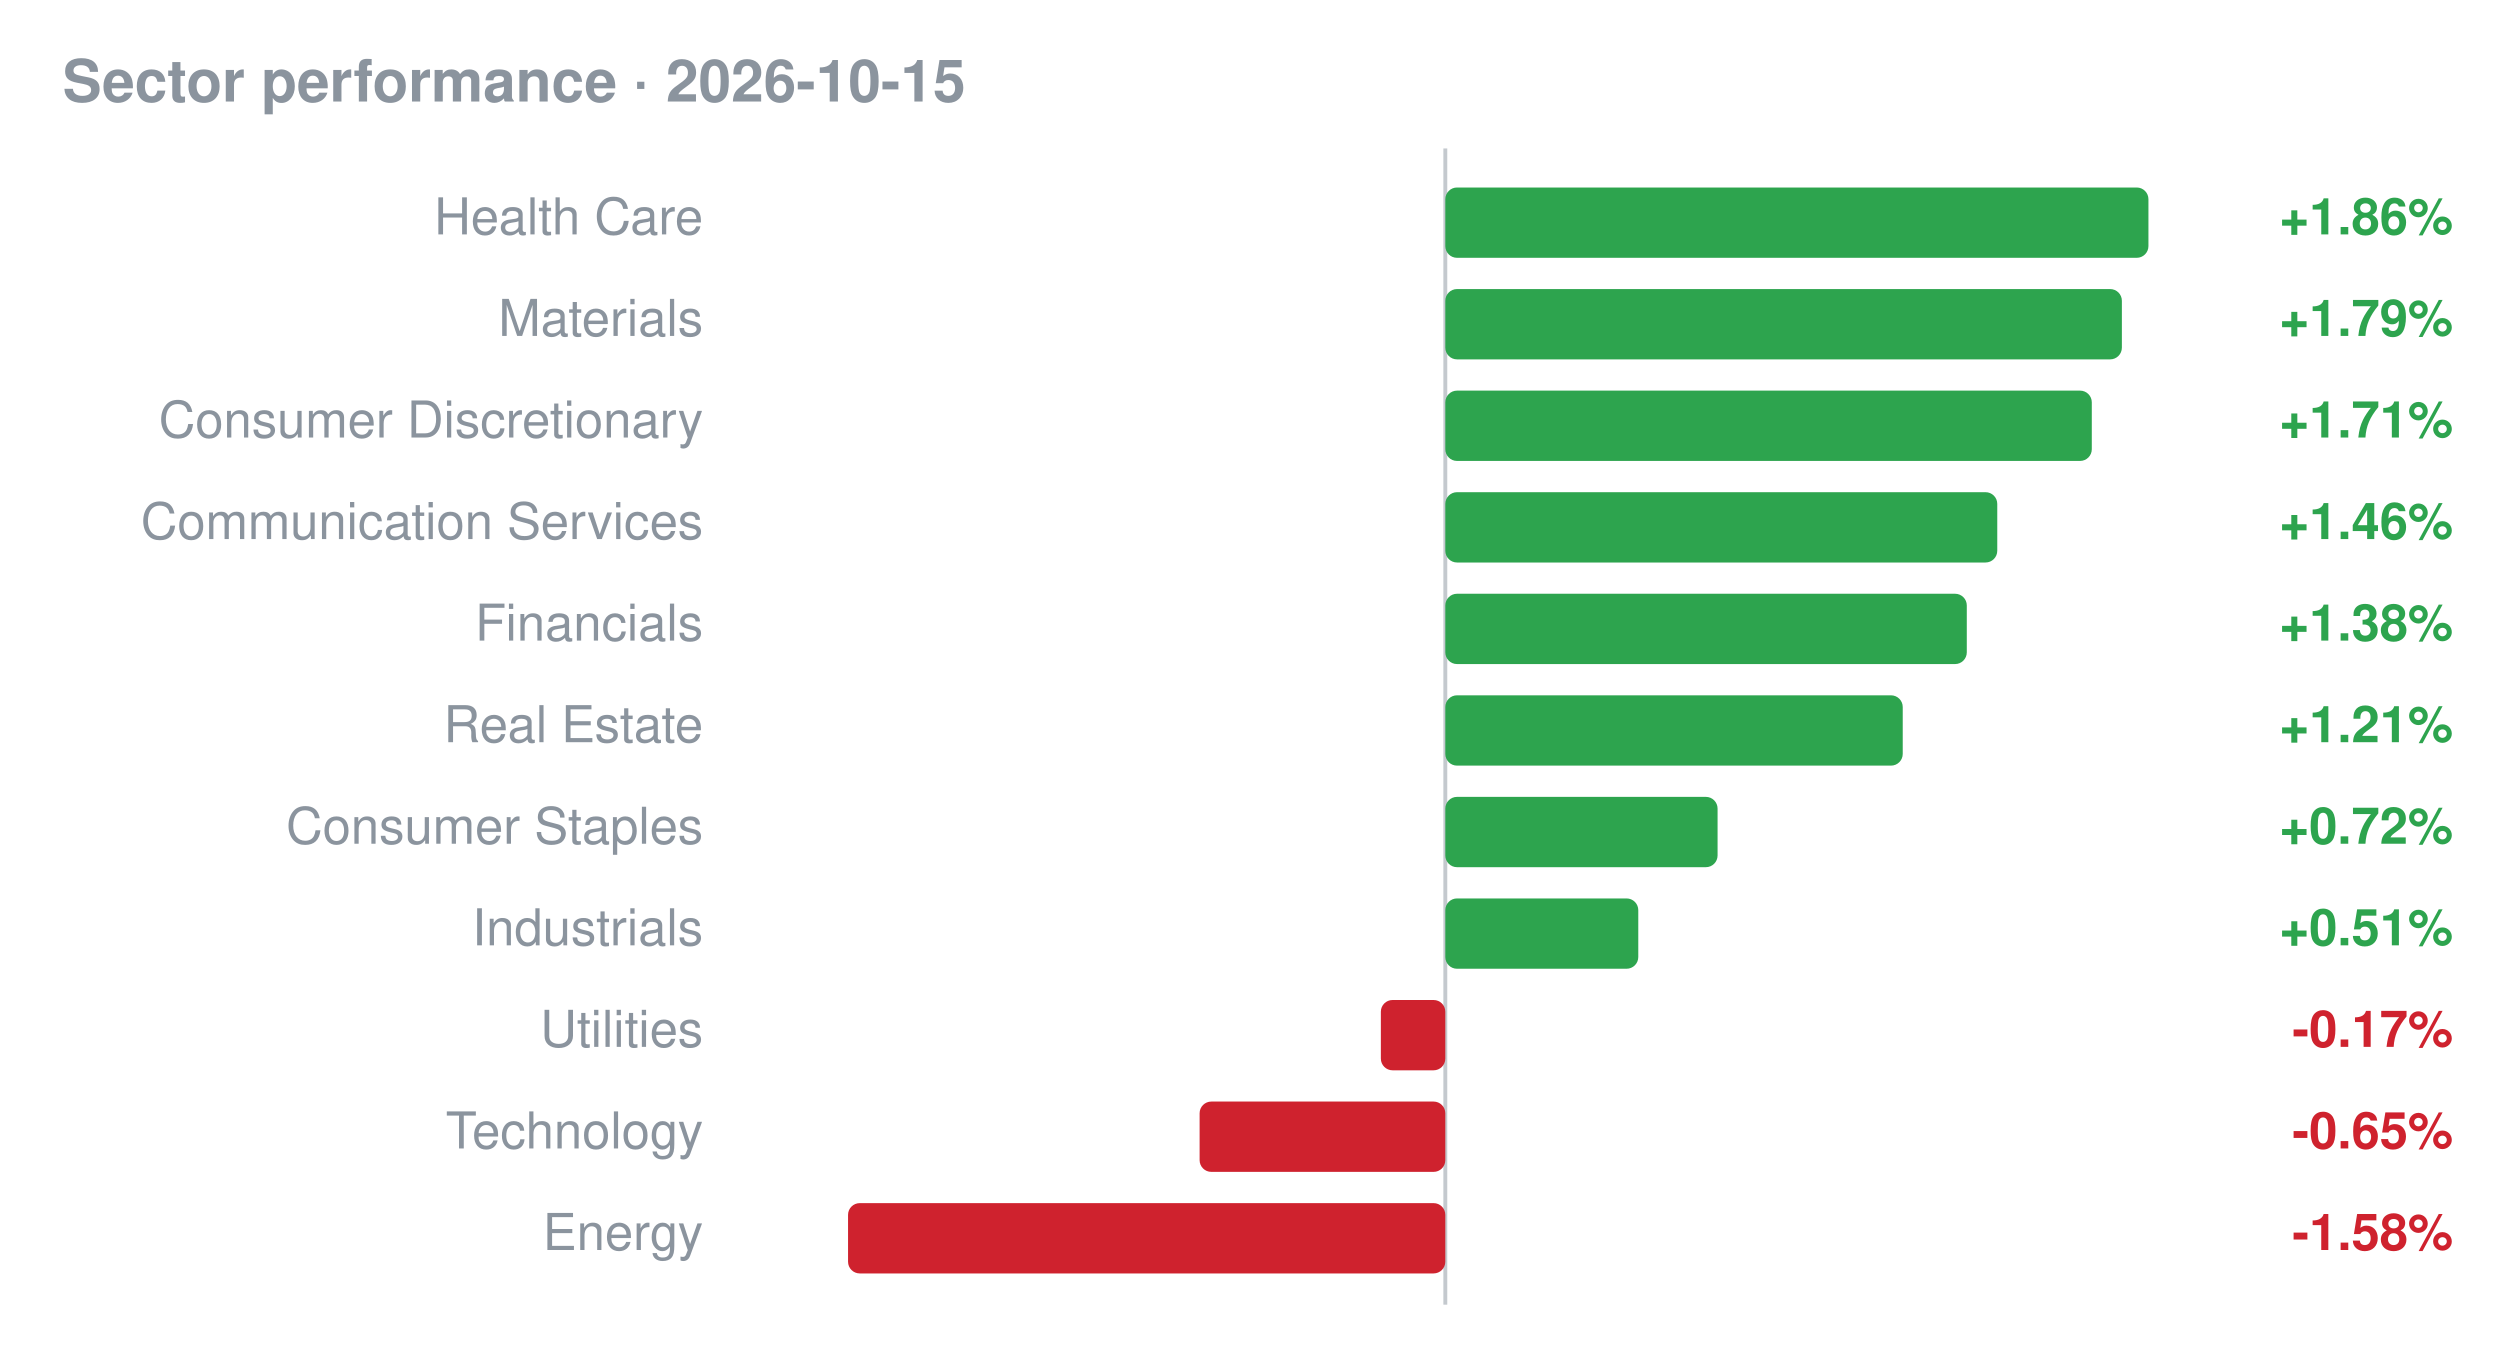
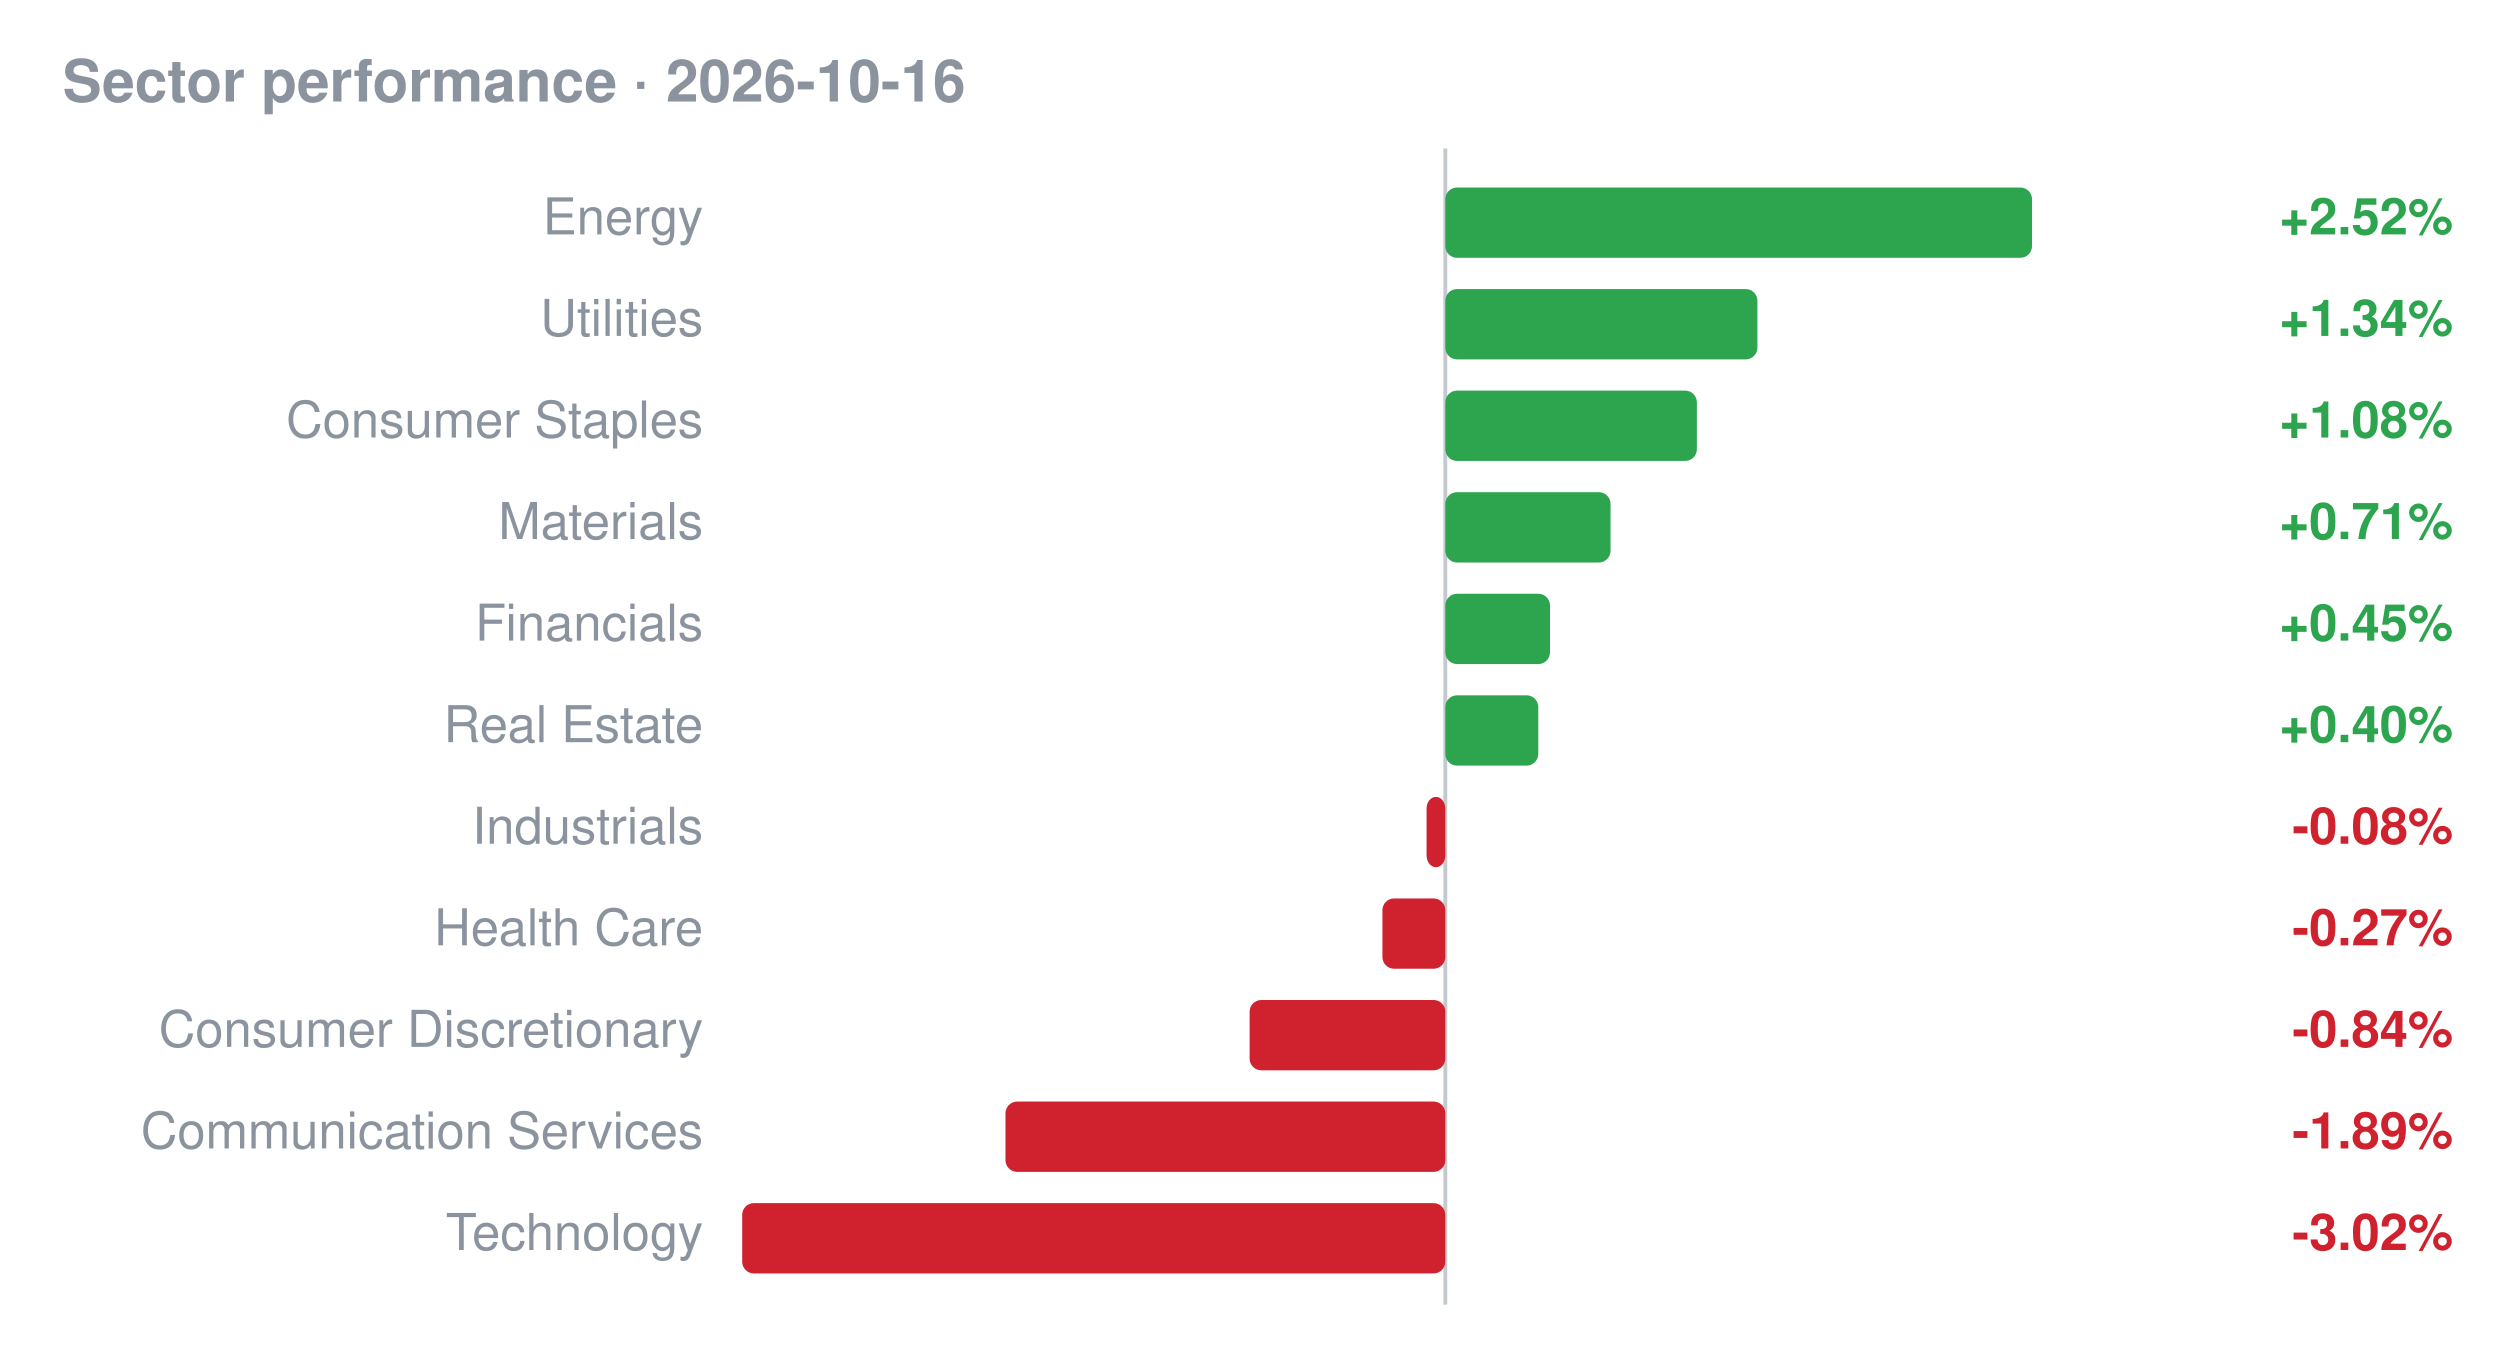
<svg xmlns="http://www.w3.org/2000/svg" width="640" height="346" viewBox="0 0 640 346" font-family="-apple-system,Segoe UI,Helvetica,Arial,sans-serif" font-size="13">
-   <text x="16" y="26" font-size="15" font-weight="600" fill="#8b949e">Sector performance · 2026-10-15</text>
+   <text x="16" y="26" font-size="15" font-weight="600" fill="#8b949e">Sector performance · 2026-10-16</text>
  <line x1="370.0" y1="38" x2="370.0" y2="334" stroke="#8b949e" stroke-opacity="0.5" />
-   <text x="180" y="60" text-anchor="end" fill="#8b949e">Health Care</text>
-   <rect x="370.0" y="48" width="180.0" height="18" rx="3" fill="#2da44e" />
-   <text x="628" y="60" text-anchor="end" fill="#2da44e" font-weight="600">+1.86%</text>
-   <text x="180" y="86" text-anchor="end" fill="#8b949e">Materials</text>
-   <rect x="370.0" y="74" width="173.2" height="18" rx="3" fill="#2da44e" />
-   <text x="628" y="86" text-anchor="end" fill="#2da44e" font-weight="600">+1.79%</text>
-   <text x="180" y="112" text-anchor="end" fill="#8b949e">Consumer Discretionary</text>
-   <rect x="370.0" y="100" width="165.5" height="18" rx="3" fill="#2da44e" />
-   <text x="628" y="112" text-anchor="end" fill="#2da44e" font-weight="600">+1.71%</text>
-   <text x="180" y="138" text-anchor="end" fill="#8b949e">Communication Services</text>
-   <rect x="370.0" y="126" width="141.3" height="18" rx="3" fill="#2da44e" />
-   <text x="628" y="138" text-anchor="end" fill="#2da44e" font-weight="600">+1.46%</text>
+   <text x="180" y="60" text-anchor="end" fill="#8b949e">Energy</text>
+   <rect x="370.0" y="48" width="150.2" height="18" rx="3" fill="#2da44e" />
+   <text x="628" y="60" text-anchor="end" fill="#2da44e" font-weight="600">+2.52%</text>
+   <text x="180" y="86" text-anchor="end" fill="#8b949e">Utilities</text>
+   <rect x="370.0" y="74" width="79.9" height="18" rx="3" fill="#2da44e" />
+   <text x="628" y="86" text-anchor="end" fill="#2da44e" font-weight="600">+1.34%</text>
+   <text x="180" y="112" text-anchor="end" fill="#8b949e">Consumer Staples</text>
+   <rect x="370.0" y="100" width="64.4" height="18" rx="3" fill="#2da44e" />
+   <text x="628" y="112" text-anchor="end" fill="#2da44e" font-weight="600">+1.08%</text>
+   <text x="180" y="138" text-anchor="end" fill="#8b949e">Materials</text>
+   <rect x="370.0" y="126" width="42.3" height="18" rx="3" fill="#2da44e" />
+   <text x="628" y="138" text-anchor="end" fill="#2da44e" font-weight="600">+0.71%</text>
  <text x="180" y="164" text-anchor="end" fill="#8b949e">Financials</text>
-   <rect x="370.0" y="152" width="133.5" height="18" rx="3" fill="#2da44e" />
-   <text x="628" y="164" text-anchor="end" fill="#2da44e" font-weight="600">+1.38%</text>
+   <rect x="370.0" y="152" width="26.8" height="18" rx="3" fill="#2da44e" />
+   <text x="628" y="164" text-anchor="end" fill="#2da44e" font-weight="600">+0.45%</text>
  <text x="180" y="190" text-anchor="end" fill="#8b949e">Real Estate</text>
-   <rect x="370.0" y="178" width="117.1" height="18" rx="3" fill="#2da44e" />
-   <text x="628" y="190" text-anchor="end" fill="#2da44e" font-weight="600">+1.21%</text>
-   <text x="180" y="216" text-anchor="end" fill="#8b949e">Consumer Staples</text>
-   <rect x="370.0" y="204" width="69.7" height="18" rx="3" fill="#2da44e" />
-   <text x="628" y="216" text-anchor="end" fill="#2da44e" font-weight="600">+0.72%</text>
-   <text x="180" y="242" text-anchor="end" fill="#8b949e">Industrials</text>
-   <rect x="370.0" y="230" width="49.4" height="18" rx="3" fill="#2da44e" />
-   <text x="628" y="242" text-anchor="end" fill="#2da44e" font-weight="600">+0.51%</text>
-   <text x="180" y="268" text-anchor="end" fill="#8b949e">Utilities</text>
-   <rect x="353.5" y="256" width="16.5" height="18" rx="3" fill="#cf222e" />
-   <text x="628" y="268" text-anchor="end" fill="#cf222e" font-weight="600">-0.17%</text>
-   <text x="180" y="294" text-anchor="end" fill="#8b949e">Technology</text>
-   <rect x="307.1" y="282" width="62.9" height="18" rx="3" fill="#cf222e" />
-   <text x="628" y="294" text-anchor="end" fill="#cf222e" font-weight="600">-0.65%</text>
-   <text x="180" y="320" text-anchor="end" fill="#8b949e">Energy</text>
-   <rect x="217.1" y="308" width="152.9" height="18" rx="3" fill="#cf222e" />
-   <text x="628" y="320" text-anchor="end" fill="#cf222e" font-weight="600">-1.58%</text>
+   <rect x="370.0" y="178" width="23.8" height="18" rx="3" fill="#2da44e" />
+   <text x="628" y="190" text-anchor="end" fill="#2da44e" font-weight="600">+0.40%</text>
+   <text x="180" y="216" text-anchor="end" fill="#8b949e">Industrials</text>
+   <rect x="365.2" y="204" width="4.8" height="18" rx="3" fill="#cf222e" />
+   <text x="628" y="216" text-anchor="end" fill="#cf222e" font-weight="600">-0.08%</text>
+   <text x="180" y="242" text-anchor="end" fill="#8b949e">Health Care</text>
+   <rect x="353.9" y="230" width="16.1" height="18" rx="3" fill="#cf222e" />
+   <text x="628" y="242" text-anchor="end" fill="#cf222e" font-weight="600">-0.27%</text>
+   <text x="180" y="268" text-anchor="end" fill="#8b949e">Consumer Discretionary</text>
+   <rect x="319.9" y="256" width="50.1" height="18" rx="3" fill="#cf222e" />
+   <text x="628" y="268" text-anchor="end" fill="#cf222e" font-weight="600">-0.84%</text>
+   <text x="180" y="294" text-anchor="end" fill="#8b949e">Communication Services</text>
+   <rect x="257.4" y="282" width="112.6" height="18" rx="3" fill="#cf222e" />
+   <text x="628" y="294" text-anchor="end" fill="#cf222e" font-weight="600">-1.89%</text>
+   <text x="180" y="320" text-anchor="end" fill="#8b949e">Technology</text>
+   <rect x="190.0" y="308" width="180.0" height="18" rx="3" fill="#cf222e" />
+   <text x="628" y="320" text-anchor="end" fill="#cf222e" font-weight="600">-3.02%</text>
</svg>
